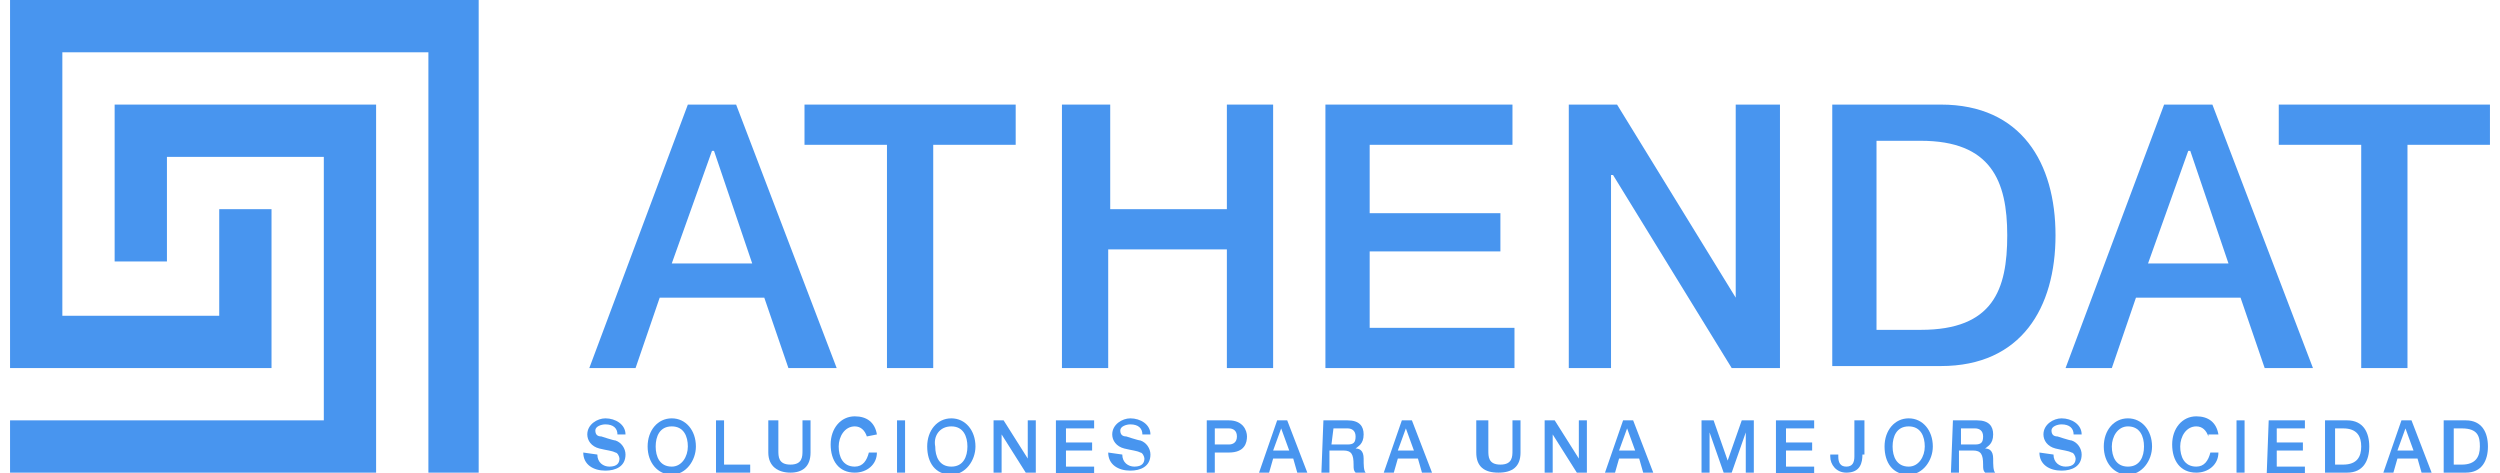
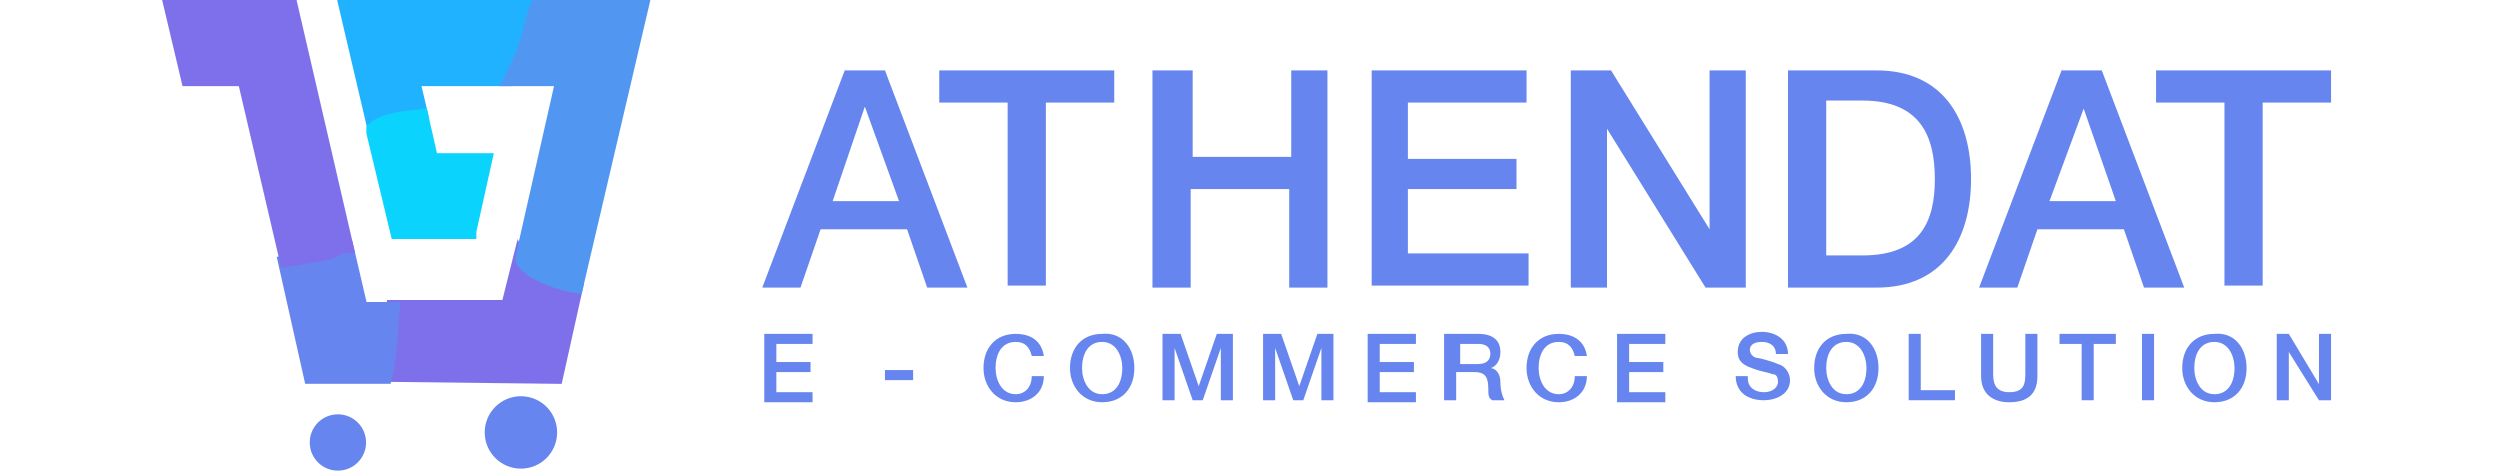
<svg xmlns="http://www.w3.org/2000/svg" version="1.1" id="Capa_1" x="0px" y="0px" viewBox="0 0 124.3 23.5" style="enable-background:new 0 0 124.3 23.5;" xml:space="preserve">
  <style type="text/css">
- 	.st0{fill:#4895EF;}
+ 	.st0{fill-rule:evenodd;clip-rule:evenodd;fill:#20B2FF;}
+ 	.st1{fill:none;stroke:#20B2FF;stroke-width:0.567;stroke-miterlimit:22.926;}
+ 	.st2{fill-rule:evenodd;clip-rule:evenodd;fill:#0AD4FD;}
+ 	.st3{fill:none;stroke:#0AD4FD;stroke-width:0.567;stroke-miterlimit:22.926;}
+ 	.st4{fill-rule:evenodd;clip-rule:evenodd;fill:#7E70EA;}
+ 	.st5{fill:none;stroke:#7E70EA;stroke-width:0.567;stroke-miterlimit:22.926;}
+ 	.st6{fill-rule:evenodd;clip-rule:evenodd;fill:#6685EE;}
+ 	.st7{fill:none;stroke:#6685EE;stroke-width:0.567;stroke-miterlimit:22.926;}
+ 	.st8{fill-rule:evenodd;clip-rule:evenodd;fill:#5197F1;}
+ 	.st9{fill:none;stroke:#5197F1;stroke-width:0.567;stroke-miterlimit:22.926;}
+ 	.st10{fill:#6685EE;}
</style>
  <g>
-     <polygon class="st0" points="0.5,23.5 0.5,20.9 16.1,20.9 16.1,7.8 8.3,7.8 8.3,13 5.7,13 5.7,10.4 5.7,5.2 16.1,5.2 18.7,5.2    18.7,10.4 18.7,20.9 18.7,23.5  " />
-     <polygon class="st0" points="0.5,0 23.8,0 23.8,20.9 23.8,23.5 21.3,23.5 21.3,20.9 21.3,2.6 3.1,2.6 3.1,15.7 10.9,15.7    10.9,10.4 13.5,10.4 13.5,15.7 13.5,18.3 13.5,18.3 3.1,18.3 0.5,18.3 0.5,15.7  " />
-     <path class="st0" d="M29.7,22.6c0,0.4,0.3,0.6,0.6,0.6c0.4,0,0.5-0.2,0.5-0.4c0-0.1-0.1-0.3-0.2-0.3c-0.2-0.1-0.4-0.1-0.8-0.2   c-0.4-0.1-0.6-0.4-0.6-0.7c0-0.5,0.5-0.8,0.9-0.8c0.5,0,1,0.3,1,0.8h-0.4c0-0.3-0.2-0.5-0.6-0.5c-0.2,0-0.5,0.1-0.5,0.3   c0,0.2,0.1,0.3,0.3,0.3c0,0,0.6,0.2,0.7,0.2c0.3,0.1,0.5,0.4,0.5,0.7c0,0.6-0.5,0.8-1,0.8c-0.6,0-1.1-0.3-1.1-0.9L29.7,22.6z" />
-     <path class="st0" d="M34.6,22.2c0,0.7-0.5,1.4-1.2,1.4s-1.2-0.6-1.2-1.4s0.5-1.4,1.2-1.4C34.1,20.8,34.6,21.4,34.6,22.2z    M32.6,22.2c0,0.5,0.2,1,0.8,1c0.5,0,0.8-0.5,0.8-1s-0.2-1-0.8-1C32.8,21.2,32.6,21.7,32.6,22.2L32.6,22.2z" />
-     <path class="st0" d="M35.6,20.9H36v2.2h1.3v0.4h-1.7V20.9z" />
-     <path class="st0" d="M38.2,20.9h0.5v1.5c0,0.3,0,0.7,0.6,0.7s0.6-0.4,0.6-0.7v-1.5h0.4v1.6c0,0.7-0.4,1-1,1c-0.6,0-1.1-0.3-1.1-1   V20.9z" />
-     <path class="st0" d="M43.1,21.7c-0.1-0.3-0.3-0.5-0.6-0.5c-0.5,0-0.8,0.5-0.8,1s0.2,1,0.8,1c0.4,0,0.6-0.3,0.7-0.7h0.4   c0,0.6-0.5,1-1.1,1c-0.8,0-1.2-0.6-1.2-1.4s0.5-1.4,1.2-1.4c0.6,0,1,0.3,1.1,0.9L43.1,21.7z" />
-     <path class="st0" d="M44.5,20.9H45v2.6h-0.4V20.9z" />
-     <path class="st0" d="M48.5,22.2c0,0.7-0.5,1.4-1.2,1.4c-0.8,0-1.2-0.6-1.2-1.4s0.5-1.4,1.2-1.4C48,20.8,48.5,21.4,48.5,22.2z    M46.5,22.2c0,0.5,0.2,1,0.8,1s0.8-0.5,0.8-1s-0.2-1-0.8-1S46.4,21.7,46.5,22.2L46.5,22.2z" />
-     <path class="st0" d="M49.4,20.9h0.5l1.2,1.9l0,0v-1.9h0.4v2.6H51l-1.2-1.9h0v1.9h-0.4V20.9z" />
-     <path class="st0" d="M52.6,20.9h1.8v0.4h-1.4V22h1.3v0.4h-1.3v0.8h1.4v0.4h-1.9V20.9z" />
-     <path class="st0" d="M55.8,22.6c0,0.4,0.3,0.6,0.6,0.6c0.4,0,0.5-0.2,0.5-0.4c0-0.1-0.1-0.3-0.2-0.3c-0.2-0.1-0.4-0.1-0.8-0.2   c-0.4-0.1-0.6-0.4-0.6-0.7c0-0.5,0.5-0.8,0.9-0.8c0.5,0,1,0.3,1,0.8h-0.4c0-0.3-0.2-0.5-0.6-0.5c-0.2,0-0.5,0.1-0.5,0.3   c0,0.2,0.1,0.3,0.3,0.3c0,0,0.6,0.2,0.7,0.2c0.3,0.1,0.5,0.4,0.5,0.7c0,0.6-0.5,0.8-1,0.8c-0.6,0-1.1-0.3-1.1-0.9L55.8,22.6z" />
-     <path class="st0" d="M60,20.9h1.1c0.7,0,0.9,0.5,0.9,0.8s-0.1,0.8-0.9,0.8h-0.7v1H60V20.9z M60.4,22.1h0.7c0.2,0,0.4-0.1,0.4-0.4   c0-0.3-0.2-0.4-0.4-0.4h-0.7L60.4,22.1z" />
-     <path class="st0" d="M63.5,20.9h0.5l1,2.6h-0.5l-0.2-0.7h-1l-0.2,0.7h-0.5L63.5,20.9z M63.3,22.4h0.8l-0.4-1.1h0L63.3,22.4z" />
-     <path class="st0" d="M65.8,20.9H67c0.6,0,0.8,0.3,0.8,0.7c0,0.5-0.3,0.6-0.4,0.7v0c0.2,0,0.4,0.1,0.4,0.5c0,0.3,0,0.6,0.1,0.7h-0.5   c-0.1-0.1-0.1-0.2-0.1-0.4c0-0.5-0.1-0.7-0.5-0.7h-0.7v1.1h-0.4L65.8,20.9z M66.2,22.1H67c0.3,0,0.4-0.1,0.4-0.4   c0-0.3-0.2-0.4-0.4-0.4h-0.7L66.2,22.1z" />
-     <path class="st0" d="M69.7,20.9h0.5l1,2.6h-0.5l-0.2-0.7h-1l-0.2,0.7h-0.5L69.7,20.9z M69.5,22.4h0.8l-0.4-1.1h0L69.5,22.4z" />
-     <path class="st0" d="M73.6,20.9H74v1.5c0,0.3,0,0.7,0.6,0.7s0.6-0.4,0.6-0.7v-1.5h0.4v1.6c0,0.7-0.4,1-1.1,1s-1.1-0.3-1.1-1V20.9z" />
-     <path class="st0" d="M76.8,20.9h0.5l1.2,1.9h0v-1.9h0.4v2.6h-0.5l-1.2-1.9h0v1.9h-0.4L76.8,20.9z" />
-     <path class="st0" d="M80.7,20.9h0.5l1,2.6h-0.5l-0.2-0.7h-1l-0.2,0.7h-0.5L80.7,20.9z M80.5,22.4h0.8l-0.4-1.1h0L80.5,22.4z" />
-     <path class="st0" d="M84.6,20.9h0.6l0.7,2h0l0.7-2h0.6v2.6h-0.4v-2h0l-0.7,2h-0.4l-0.7-2h0v2h-0.4L84.6,20.9z" />
-     <path class="st0" d="M88.4,20.9h1.8v0.4h-1.4V22h1.3v0.4h-1.3v0.8h1.4v0.4h-1.9V20.9z" />
-     <path class="st0" d="M92.6,22.6c0,0.4-0.1,0.9-0.8,0.9c-0.5,0-0.8-0.4-0.8-0.8v-0.1h0.4v0.1c0,0.3,0.1,0.5,0.4,0.5   c0.3,0,0.4-0.2,0.4-0.5v-1.8h0.5V22.6z" />
-     <path class="st0" d="M96.1,22.2c0,0.7-0.5,1.4-1.2,1.4c-0.8,0-1.2-0.6-1.2-1.4s0.5-1.4,1.2-1.4C95.6,20.8,96.1,21.4,96.1,22.2z    M94.1,22.2c0,0.5,0.2,1,0.8,1c0.5,0,0.8-0.5,0.8-1s-0.2-1-0.8-1C94.3,21.2,94.1,21.7,94.1,22.2L94.1,22.2z" />
-     <path class="st0" d="M97.1,20.9h1.2c0.6,0,0.8,0.3,0.8,0.7c0,0.5-0.3,0.6-0.4,0.7v0c0.2,0,0.4,0.1,0.4,0.5c0,0.3,0,0.6,0.1,0.7   h-0.5c-0.1-0.1-0.1-0.2-0.1-0.4c0-0.5-0.1-0.7-0.5-0.7h-0.7v1.1h-0.4L97.1,20.9z M97.5,22.1h0.7c0.3,0,0.4-0.1,0.4-0.4   c0-0.3-0.2-0.4-0.4-0.4h-0.7L97.5,22.1z" />
-     <path class="st0" d="M102.1,22.6c0,0.4,0.3,0.6,0.6,0.6c0.4,0,0.5-0.2,0.5-0.4c0-0.1-0.1-0.3-0.2-0.3c-0.2-0.1-0.4-0.1-0.8-0.2   c-0.4-0.1-0.6-0.4-0.6-0.7c0-0.5,0.5-0.8,0.9-0.8c0.5,0,1,0.3,1,0.8h-0.4c0-0.3-0.2-0.5-0.6-0.5c-0.2,0-0.5,0.1-0.5,0.3   c0,0.2,0.1,0.3,0.3,0.3c0,0,0.6,0.2,0.7,0.2c0.3,0.1,0.5,0.4,0.5,0.7c0,0.6-0.5,0.8-1,0.8c-0.6,0-1.1-0.3-1.1-0.9L102.1,22.6z" />
-     <path class="st0" d="M107,22.2c0,0.7-0.5,1.4-1.2,1.4s-1.2-0.6-1.2-1.4s0.5-1.4,1.2-1.4S107,21.4,107,22.2z M105,22.2   c0,0.5,0.2,1,0.8,1s0.8-0.5,0.8-1s-0.2-1-0.8-1C105.3,21.2,105,21.7,105,22.2L105,22.2z" />
-     <path class="st0" d="M109.8,21.7c-0.1-0.3-0.3-0.5-0.6-0.5c-0.5,0-0.8,0.5-0.8,1s0.2,1,0.8,1c0.4,0,0.6-0.3,0.7-0.7h0.4   c0,0.6-0.5,1-1.1,1c-0.8,0-1.2-0.6-1.2-1.4s0.5-1.4,1.2-1.4c0.6,0,1,0.3,1.1,0.9H109.8z" />
-     <path class="st0" d="M111.2,20.9h0.4v2.6h-0.4V20.9z" />
-     <path class="st0" d="M112.8,20.9h1.8v0.4h-1.4V22h1.3v0.4h-1.3v0.8h1.4v0.4h-1.9L112.8,20.9z" />
-     <path class="st0" d="M115.6,20.9h1.1c0.8,0,1.1,0.6,1.1,1.3s-0.3,1.3-1.1,1.3h-1.1V20.9z M116.1,23.1h0.4c0.7,0,0.9-0.4,0.9-0.9   c0-0.5-0.2-0.9-0.9-0.9h-0.4L116.1,23.1z" />
-     <path class="st0" d="M119.4,20.9h0.5l1,2.6h-0.5l-0.2-0.7h-1l-0.2,0.7h-0.5L119.4,20.9z M119.2,22.4h0.8l-0.4-1.1h0L119.2,22.4z" />
-     <path class="st0" d="M121.5,20.9h1.1c0.8,0,1.1,0.6,1.1,1.3s-0.3,1.3-1.1,1.3h-1.1V20.9z M122,23.1h0.4c0.7,0,0.9-0.4,0.9-0.9   c0-0.5-0.1-0.9-0.9-0.9H122V23.1z" />
-     <path class="st0" d="M34.2,5.2h2.4l5,13.1h-2.4L38,14.8h-5.2l-1.2,3.5h-2.3L34.2,5.2z M33.4,13.1h4l-1.9-5.6h-0.1L33.4,13.1z" />
-     <path class="st0" d="M40,5.2h10.5v2h-4.1v11.1h-2.3V7.2H40V5.2z" />
-     <path class="st0" d="M52.9,5.2h2.3v5.2H61V5.2h2.3v13.1H61v-5.9h-5.9v5.9h-2.3V5.2z" />
-     <path class="st0" d="M65.9,5.2h9.3v2h-7.1v3.4h6.5v1.9h-6.5v3.8h7.2v2h-9.4V5.2z" />
-     <path class="st0" d="M78,5.2h2.4l5.9,9.6h0V5.2h2.2v13.1h-2.4l-5.9-9.6h-0.1v9.6H78V5.2z" />
-     <path class="st0" d="M91.1,5.2h5.4c4,0,5.7,2.9,5.7,6.5s-1.7,6.5-5.7,6.5h-5.4V5.2z M93.3,16.4h2.2c3.6,0,4.3-2,4.3-4.7   s-0.8-4.7-4.3-4.7h-2.2V16.4z" />
-     <path class="st0" d="M107.6,5.2h2.4l5,13.1h-2.4l-1.2-3.5h-5.2l-1.2,3.5h-2.3L107.6,5.2z M106.8,13.1h4l-1.9-5.6h-0.1L106.8,13.1z" />
-     <path class="st0" d="M113.3,5.2h10.5v2h-4.1v11.1h-2.3V7.2h-4.1L113.3,5.2z" />
+     <g>
+       <g>
+         <path class="st0" d="M25.3,4c0.4-1,0.9-1.9,1.1-3c0.1-0.4,0.1-0.6,0.3-0.8l-9.6,0l1.5,6.4c0-0.1,0-0.1,0-0.2     C19,5.9,20.1,5.9,21,5.7L20.6,4H25.3z" />
+         <path class="st1" d="M25.3,4c0.4-1,0.9-1.9,1.1-3c0.1-0.4,0.1-0.6,0.3-0.8l-9.6,0l1.5,6.4c0-0.1,0-0.1,0-0.2     C19,5.9,20.1,5.9,21,5.7L20.6,4H25.3z" />
+         <g>
+           <path class="st2" d="M23.4,11.5l0.8-3.6h-2.7L21,5.7c-0.9,0.1-2,0.2-2.5,0.7l0,0.2l1.2,5H23.4z" />
+           <path class="st3" d="M23.4,11.5l0.8-3.6h-2.7L21,5.7c-0.9,0.1-2,0.2-2.5,0.7l0,0.2l1.2,5H23.4z" />
+           <path class="st4" d="M27.7,18.8l1-4.5c-1.7-0.4-2.7-1-2.9-1.5l-0.6,2.4h-5.7c-0.1,1-0.1,2.3-0.4,3.5L27.7,18.8z" />
+           <path class="st5" d="M27.7,18.8l1-4.5c-1.7-0.4-2.7-1-2.9-1.5l-0.6,2.4h-5.7c-0.1,1-0.1,2.3-0.4,3.5L27.7,18.8z" />
+           <path class="st6" d="M19.2,18.8c0.3-1.2,0.3-2.6,0.4-3.5H18l-0.7-3c-0.7,0.1-0.3,0.3-1.4,0.4c-0.6,0.1-1.2,0.2-1.8,0.3l1.3,5.8      L19.2,18.8z" />
+           <path class="st7" d="M19.2,18.8c0.3-1.2,0.3-2.6,0.4-3.5H18l-0.7-3c-0.7,0.1-0.3,0.3-1.4,0.4c-0.6,0.1-1.2,0.2-1.8,0.3l1.3,5.8      L19.2,18.8z" />
+           <path class="st4" d="M17.3,12.3L14.5,0.2H8.4L9.3,4h2.8l2.1,9c0.6-0.1,1.2-0.2,1.8-0.3C17,12.5,16.6,12.3,17.3,12.3z" />
+           <path class="st5" d="M17.3,12.3L14.5,0.2H8.4L9.3,4h2.8l2.1,9c0.6-0.1,1.2-0.2,1.8-0.3C17,12.5,16.6,12.3,17.3,12.3z" />
+           <path class="st8" d="M28.7,14.3L32,0.2l-5.3,0c-0.1,0.2-0.2,0.5-0.3,0.8c-0.2,1.1-0.6,2-1.1,3h2.6l-1.9,8.4l-0.1,0.5      C26,13.3,27,14,28.7,14.3z" />
+           <path class="st9" d="M28.7,14.3L32,0.2l-5.3,0c-0.1,0.2-0.2,0.5-0.3,0.8c-0.2,1.1-0.6,2-1.1,3h2.6l-1.9,8.4l-0.1,0.5      C26,13.3,27,14,28.7,14.3z" />
+         </g>
+       </g>
+       <g>
+         <circle class="st10" cx="25.9" cy="21.5" r="1.8" />
+         <circle class="st10" cx="16.8" cy="22" r="1.4" />
+       </g>
+     </g>
+     <g>
+       <g>
+         <path class="st10" d="M42,3.5h2l4.1,10.8h-2l-1-2.9h-4.3l-1,2.9h-1.9L42,3.5z M41.4,10h3.3L43,5.3h0L41.4,10z" />
+         <path class="st10" d="M46.8,3.5h8.6v1.6H52v9.1h-1.9V5.1h-3.4V3.5z" />
+         <path class="st10" d="M57.4,3.5h1.9v4.3h4.9V3.5H66v10.8h-1.9V9.4h-4.9v4.9h-1.9V3.5z" />
+         <path class="st10" d="M68.2,3.5h7.7v1.6H70v2.8h5.4v1.5H70v3.2H76v1.6h-7.8V3.5z" />
+         <path class="st10" d="M78.1,3.5h2l4.9,7.9h0V3.5h1.8v10.8h-2l-4.9-7.9h0v7.9h-1.8V3.5z" />
+         <path class="st10" d="M88.9,3.5h4.4c3.3,0,4.7,2.4,4.7,5.4c0,3-1.4,5.4-4.7,5.4h-4.4V3.5z M90.8,12.7h1.8c2.9,0,3.6-1.7,3.6-3.8     S95.5,5,92.6,5h-1.8V12.7z" />
+         <path class="st10" d="M102.5,3.5h2l4.1,10.8h-2l-1-2.9h-4.3l-1,2.9h-1.9L102.5,3.5z M101.9,10h3.3l-1.6-4.6h0L101.9,10z" />
+         <path class="st10" d="M107.3,3.5h8.6v1.6h-3.4v9.1h-1.9V5.1h-3.4V3.5z" />
+       </g>
+       <g>
+         <path class="st10" d="M38,16.6h2.4v0.5h-1.8V18h1.7v0.5h-1.7v1h1.8v0.5H38V16.6z" />
+         <path class="st10" d="M44,18.4h1.4v0.5H44V18.4z" />
+         <path class="st10" d="M51.3,17.7C51.2,17.3,51,17,50.5,17c-0.7,0-1,0.6-1,1.3c0,0.6,0.3,1.3,1,1.3c0.5,0,0.8-0.4,0.8-0.9h0.6     c0,0.8-0.6,1.3-1.4,1.3c-1,0-1.6-0.8-1.6-1.7c0-1,0.6-1.7,1.6-1.7c0.8,0,1.3,0.4,1.4,1.1H51.3z" />
+         <path class="st10" d="M56.4,18.3c0,1-0.6,1.7-1.6,1.7c-1,0-1.6-0.8-1.6-1.7c0-1,0.6-1.7,1.6-1.7C55.8,16.5,56.4,17.3,56.4,18.3z      M53.8,18.3c0,0.6,0.3,1.3,1,1.3c0.7,0,1-0.6,1-1.3c0-0.6-0.3-1.3-1-1.3C54.1,17,53.8,17.6,53.8,18.3z" />
+         <path class="st10" d="M57.9,16.6h0.8l0.9,2.6h0l0.9-2.6h0.8v3.3h-0.6v-2.6h0l-0.9,2.6h-0.5l-0.9-2.6h0v2.6h-0.6V16.6z" />
+         <path class="st10" d="M62.9,16.6h0.8l0.9,2.6h0l0.9-2.6h0.8v3.3h-0.6v-2.6h0l-0.9,2.6h-0.5l-0.9-2.6h0v2.6h-0.6V16.6z" />
+         <path class="st10" d="M68,16.6h2.4v0.5h-1.8V18h1.7v0.5h-1.7v1h1.8v0.5H68V16.6z" />
+         <path class="st10" d="M71.9,16.6h1.6c0.7,0,1.1,0.3,1.1,0.9c0,0.6-0.4,0.8-0.5,0.8v0c0.2,0,0.5,0.2,0.5,0.7     c0,0.4,0.1,0.7,0.2,0.9h-0.6C74,19.8,74,19.6,74,19.4c0-0.6-0.1-0.9-0.7-0.9h-0.9v1.4h-0.6V16.6z M72.5,18.1h1     c0.4,0,0.6-0.2,0.6-0.5c0-0.4-0.3-0.5-0.6-0.5h-0.9V18.1z" />
+         <path class="st10" d="M78.3,17.7C78.2,17.3,78,17,77.5,17c-0.7,0-1,0.6-1,1.3c0,0.6,0.3,1.3,1,1.3c0.5,0,0.8-0.4,0.8-0.9h0.6     c0,0.8-0.6,1.3-1.4,1.3c-1,0-1.6-0.8-1.6-1.7c0-1,0.6-1.7,1.6-1.7c0.8,0,1.3,0.4,1.4,1.1H78.3z" />
+         <path class="st10" d="M80.4,16.6h2.4v0.5H81V18h1.7v0.5H81v1h1.8v0.5h-2.4V16.6z" />
+         <path class="st10" d="M86.9,18.8c0,0.5,0.4,0.7,0.8,0.7c0.5,0,0.7-0.3,0.7-0.5c0-0.3-0.1-0.4-0.3-0.4c-0.2-0.1-0.5-0.1-1-0.3     c-0.6-0.2-0.7-0.5-0.7-0.8c0-0.7,0.6-1,1.2-1c0.7,0,1.3,0.4,1.3,1.1h-0.6c0-0.4-0.3-0.6-0.7-0.6c-0.3,0-0.6,0.1-0.6,0.4     c0,0.2,0.2,0.4,0.4,0.4c0.1,0,0.8,0.2,1,0.3c0.4,0.1,0.6,0.5,0.6,0.8c0,0.7-0.7,1-1.3,1c-0.8,0-1.4-0.4-1.4-1.2H86.9z" />
+         <path class="st10" d="M93.4,18.3c0,1-0.6,1.7-1.6,1.7c-1,0-1.6-0.8-1.6-1.7c0-1,0.6-1.7,1.6-1.7C92.8,16.5,93.4,17.3,93.4,18.3z      M90.8,18.3c0,0.6,0.3,1.3,1,1.3s1-0.6,1-1.3c0-0.6-0.3-1.3-1-1.3S90.8,17.6,90.8,18.3z" />
+         <path class="st10" d="M94.9,16.6h0.6v2.8h1.7v0.5h-2.3V16.6z" />
+         <path class="st10" d="M98.5,16.6h0.6v1.9c0,0.4,0,1,0.8,1c0.8,0,0.8-0.5,0.8-1v-1.9h0.6v2.1c0,0.9-0.5,1.3-1.4,1.3     c-0.8,0-1.4-0.4-1.4-1.3V16.6z" />
+         <path class="st10" d="M102.5,16.6h2.7v0.5h-1.1v2.8h-0.6v-2.8h-1.1V16.6z" />
+         <path class="st10" d="M106.5,16.6h0.6v3.3h-0.6V16.6z" />
+         <path class="st10" d="M111.7,18.3c0,1-0.6,1.7-1.6,1.7c-1,0-1.6-0.8-1.6-1.7c0-1,0.6-1.7,1.6-1.7     C111.1,16.5,111.7,17.3,111.7,18.3z M109.1,18.3c0,0.6,0.3,1.3,1,1.3s1-0.6,1-1.3c0-0.6-0.3-1.3-1-1.3S109.1,17.6,109.1,18.3z" />
+         <path class="st10" d="M113.2,16.6h0.6l1.5,2.5h0v-2.5h0.6v3.3h-0.6l-1.5-2.4h0v2.4h-0.6V16.6z" />
+       </g>
+     </g>
  </g>
</svg>
